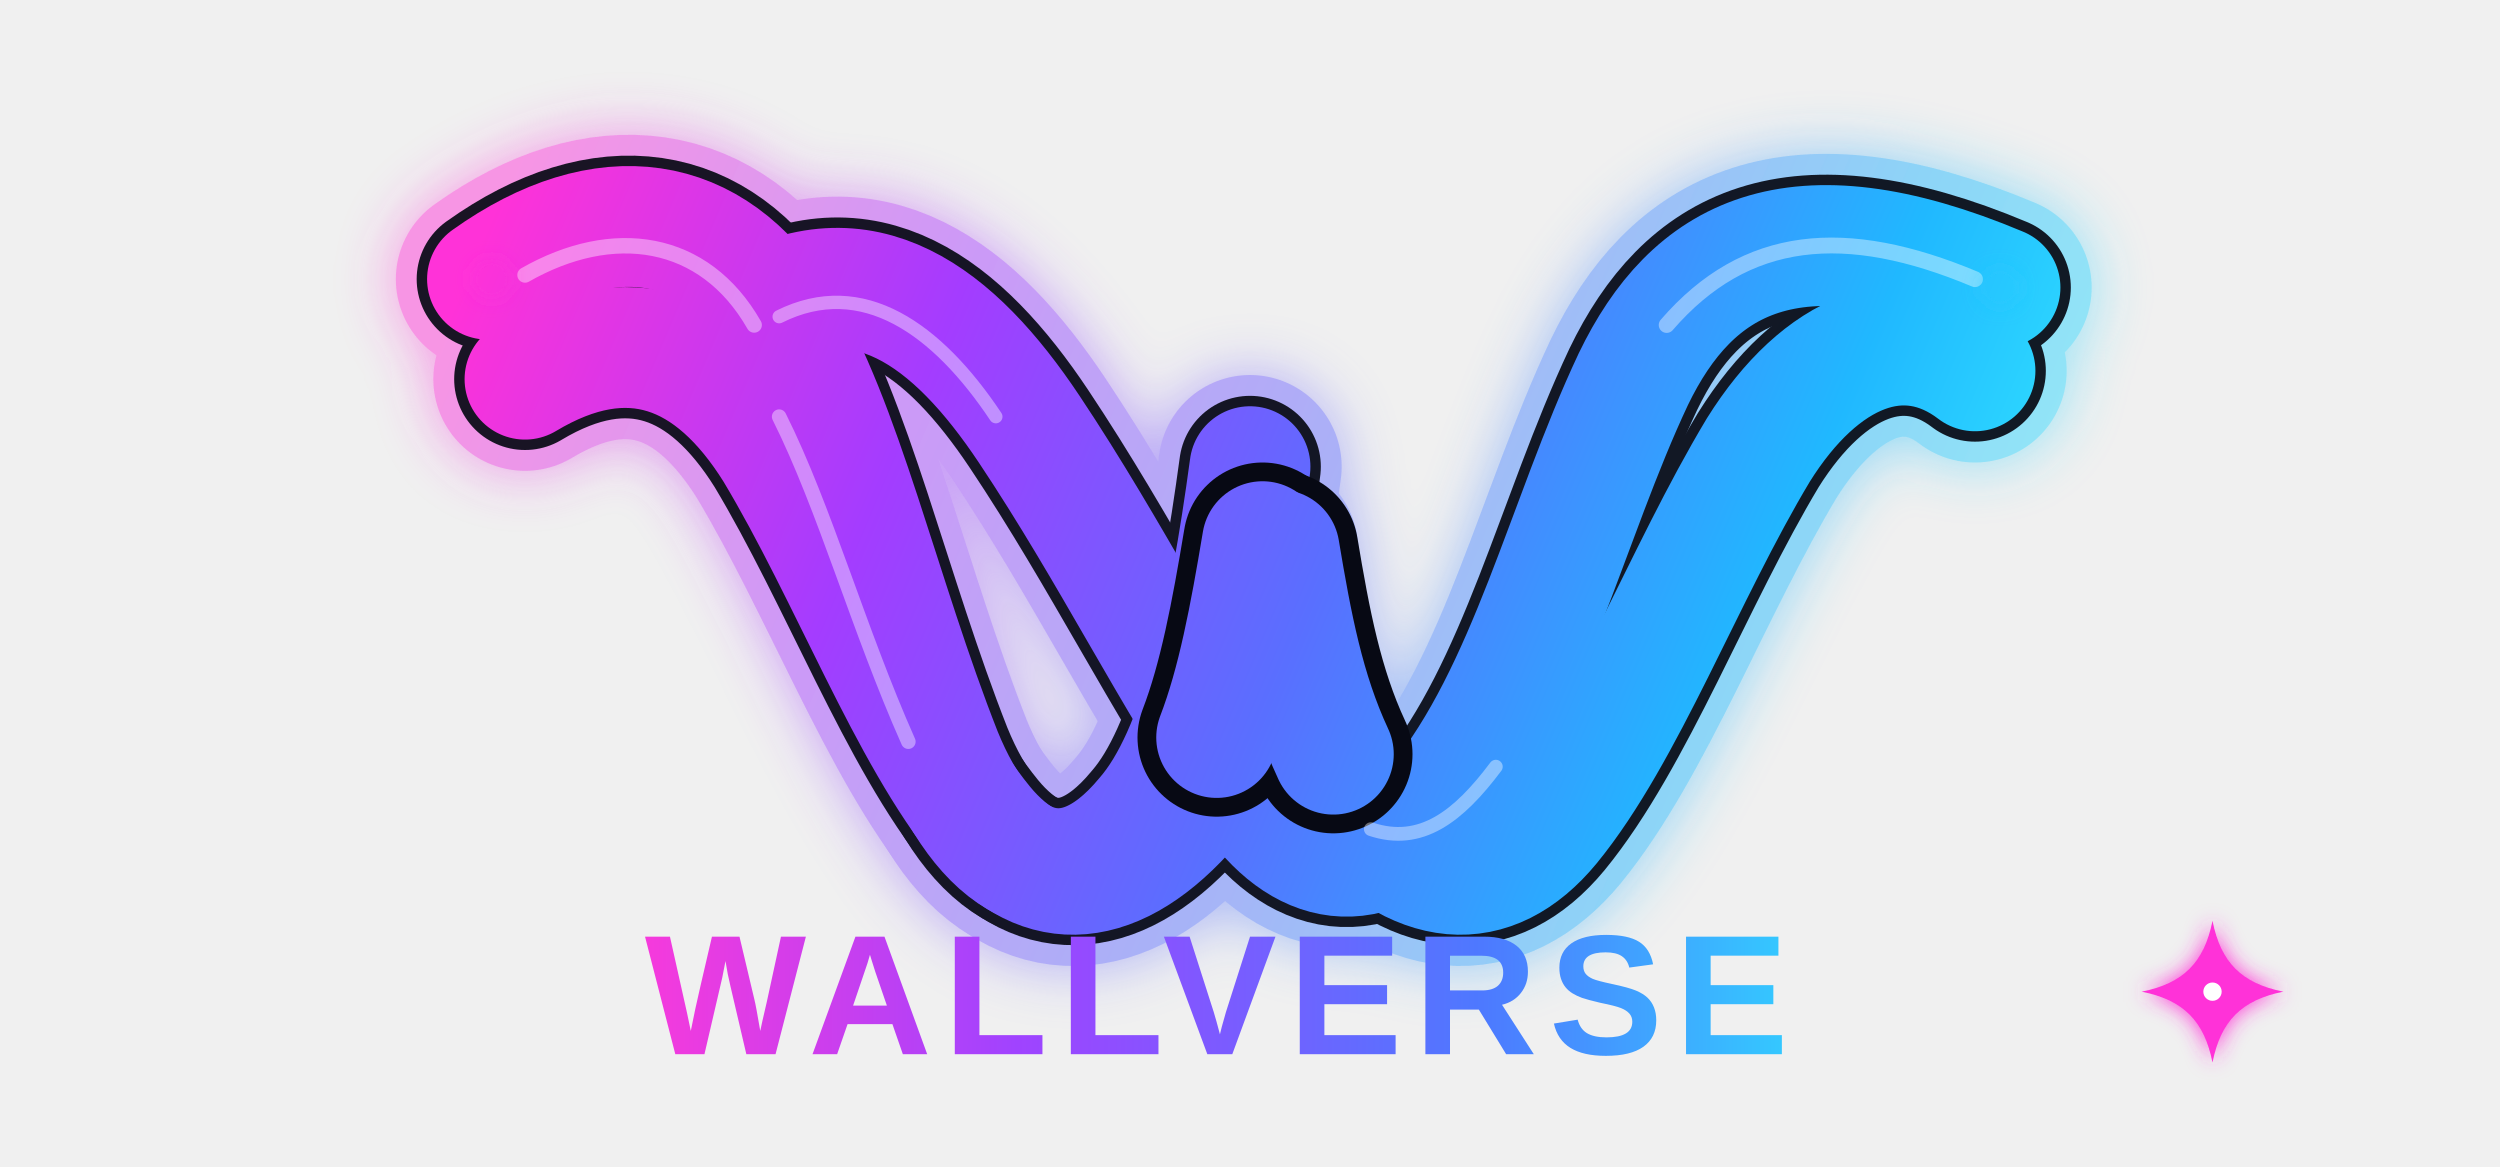
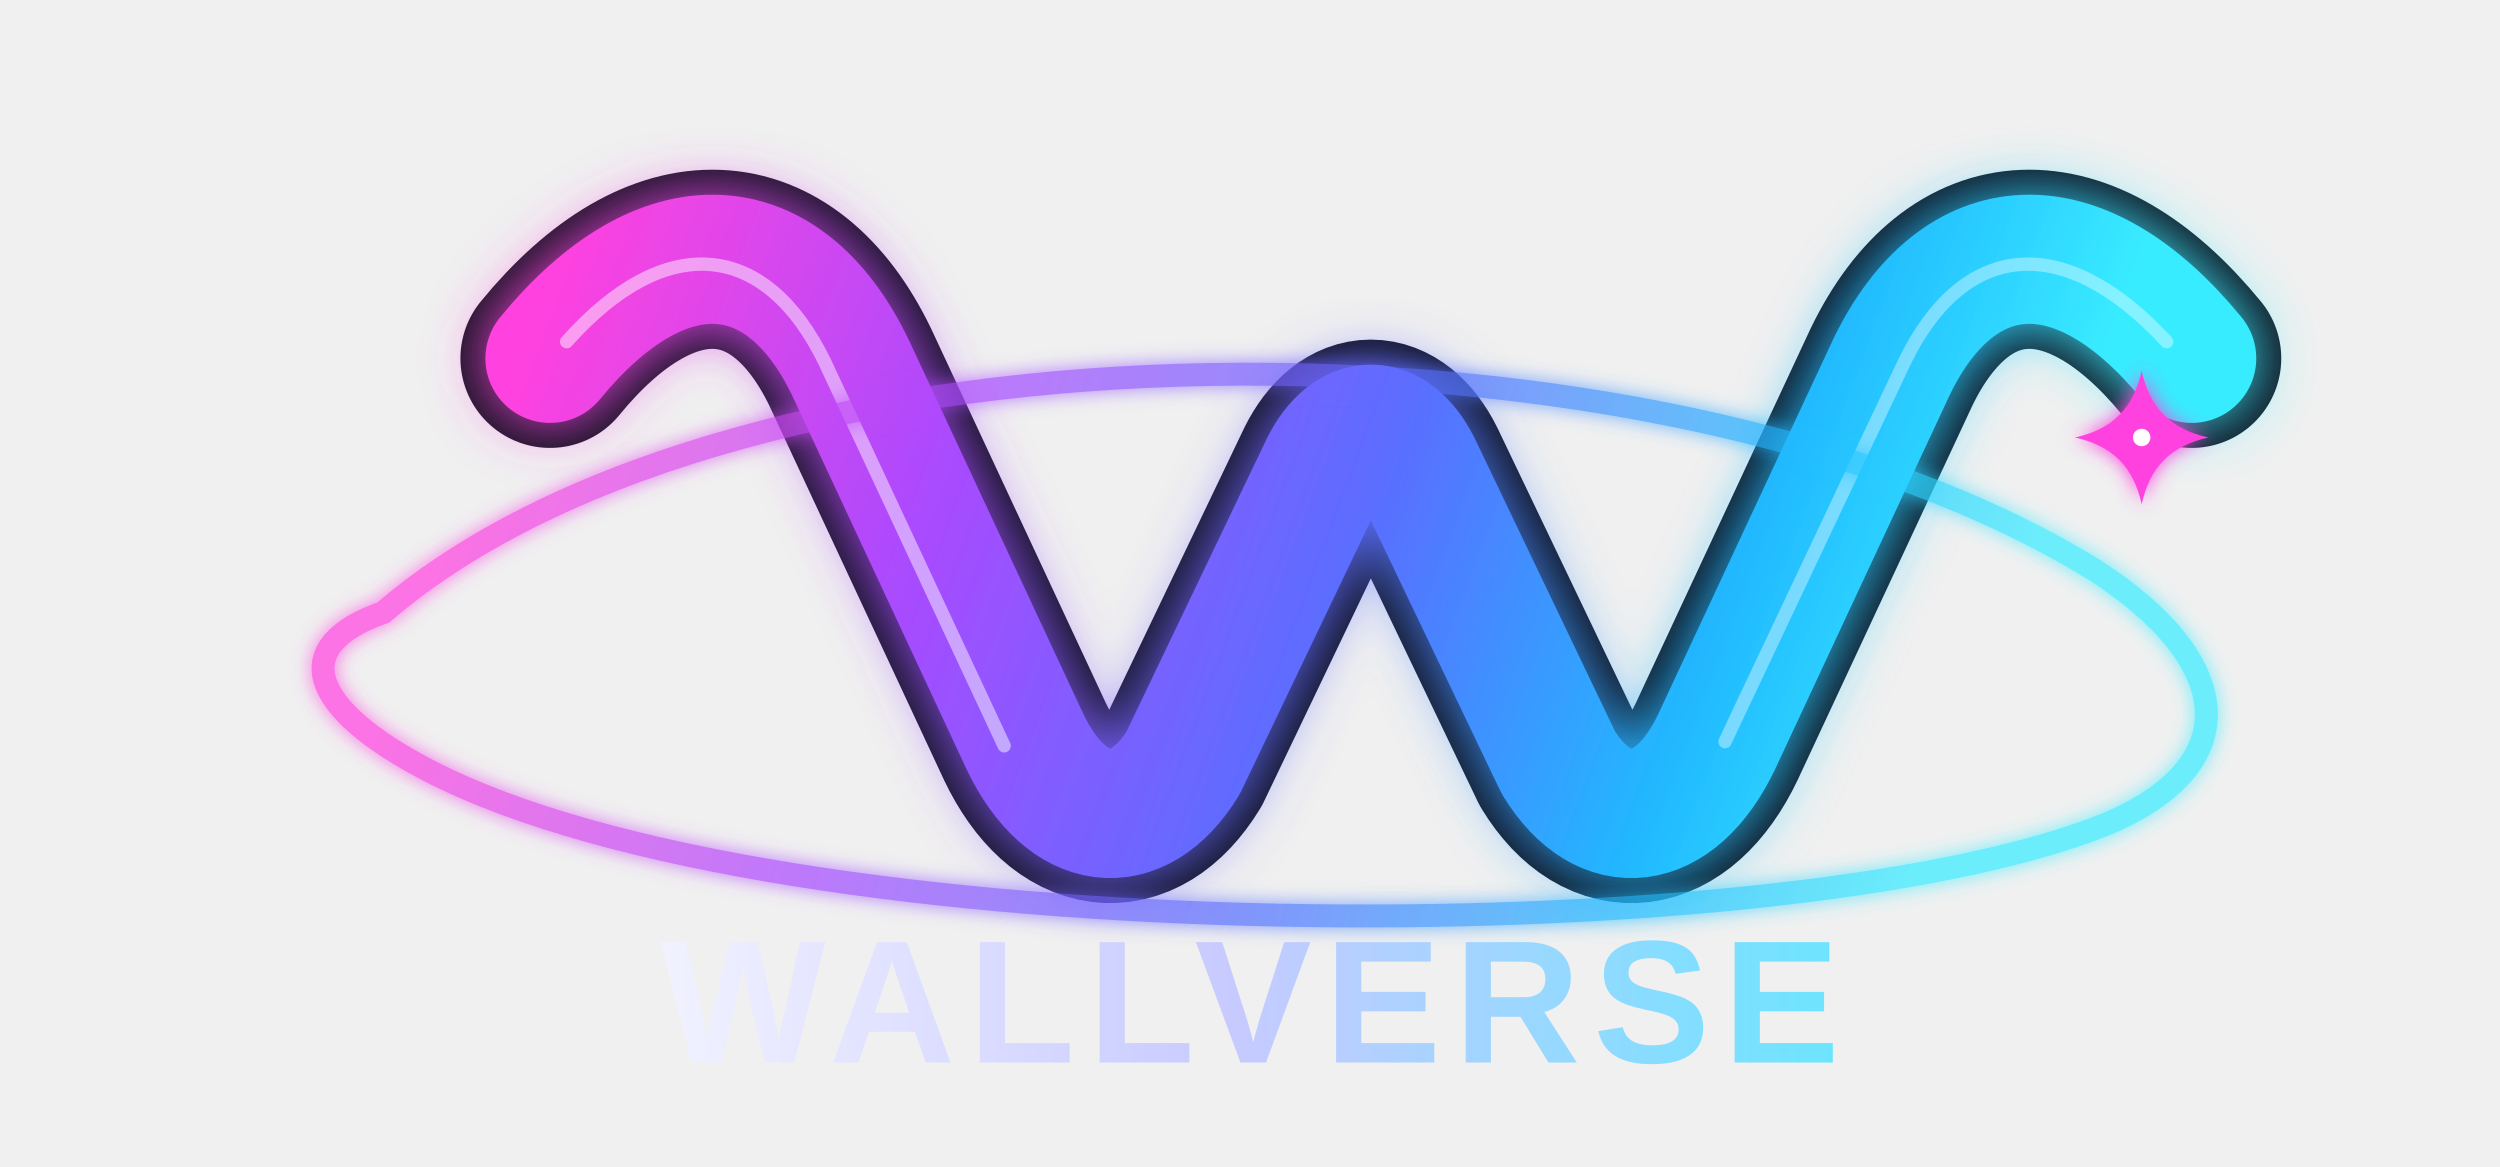
<svg xmlns="http://www.w3.org/2000/svg" viewBox="0 0 600 280" role="img" aria-labelledby="title desc">
  <defs>
-     <linearGradient id="wv" gradientUnits="userSpaceOnUse" x1="118" y1="52" x2="482" y2="206">
-       <stop offset="0" stop-color="#FF32D8" />
-       <stop offset=".28" stop-color="#A43CFF" />
-       <stop offset=".55" stop-color="#596FFF" />
-       <stop offset=".80" stop-color="#20B8FF" />
-       <stop offset="1" stop-color="#35ECFF" />
+     <linearGradient id="wv" x1="130" y1="70" x2="465" y2="195" gradientUnits="userSpaceOnUse">
+       <stop offset="0" stop-color="#FF42DF" />
+       <stop offset=".30" stop-color="#A84BFF" />
+       <stop offset=".58" stop-color="#596FFF" />
+       <stop offset=".82" stop-color="#21B9FF" />
+       <stop offset="1" stop-color="#39ECFF" />
    </linearGradient>
-     <linearGradient id="textGrad" gradientUnits="userSpaceOnUse" x1="145" y1="230" x2="455" y2="230">
-       <stop offset="0" stop-color="#FF39D8" />
-       <stop offset=".32" stop-color="#A043FF" />
-       <stop offset=".68" stop-color="#4D79FF" />
-       <stop offset="1" stop-color="#2BE5FF" />
+     <linearGradient id="text" x1="140" y1="0" x2="465" y2="0" gradientUnits="userSpaceOnUse">
+       <stop offset="0" stop-color="#F7F7FF" />
+       <stop offset=".48" stop-color="#C7CAFF" />
+       <stop offset="1" stop-color="#5DE9FF" />
    </linearGradient>
-     <filter id="glow" x="-30%" y="-45%" width="160%" height="190%">
+     <filter id="glow" x="-50%" y="-50%" width="200%" height="200%">
      <feGaussianBlur stdDeviation="7" result="b" />
      <feMerge>
        <feMergeNode in="b" />
        <feMergeNode in="SourceGraphic" />
      </feMerge>
    </filter>
-     <filter id="softGlow" x="-100%" y="-100%" width="300%" height="300%">
-       <feGaussianBlur stdDeviation="2.6" result="b" />
+     <filter id="soft" x="-80%" y="-80%" width="260%" height="260%">
+       <feGaussianBlur stdDeviation="2.3" result="b" />
      <feMerge>
        <feMergeNode in="b" />
        <feMergeNode in="SourceGraphic" />
      </feMerge>
    </filter>
  </defs>
-   <g fill="none" stroke="url(#wv)" stroke-linecap="round" stroke-linejoin="round" opacity=".48" filter="url(#glow)">
-     <path d="M117 67 C145 47 171 51 187 77 C202 101 211 143 226 181 C237 208 256 219 275 196 C288 181 295 149 300 112" stroke-width="44" />
-     <path d="M179 76 C207 59 229 76 247 103 C267 133 281 162 300 190 C312 208 329 212 345 193 C367 166 376 125 392 91 C406 62 430 48 480 69" stroke-width="44" />
-     <path d="M126 91 C151 76 171 84 186 108 C204 138 218 176 236 198 C250 215 268 214 286 193 C296 181 301 157 304 132 C307 157 312 181 322 193 C340 214 358 215 372 198 C390 176 404 138 422 108 C437 84 457 76 474 89" stroke-width="44" />
+   <path d="M132 86 C159 53 188 55 204 88 L246 178 C256 199 273 201 284 183 L318 112 C324 100 334 100 340 112 L374 183 C385 201 402 199 412 178 L454 88 C470 55 499 53 526 86" fill="none" stroke="#090B18" stroke-width="43" stroke-linecap="round" stroke-linejoin="round" opacity=".96" />
+   <path d="M132 86 C159 53 188 55 204 88 L246 178 C256 199 273 201 284 183 L318 112 C324 100 334 100 340 112 L374 183 C385 201 402 199 412 178 L454 88 C470 55 499 53 526 86" fill="none" stroke="url(#wv)" stroke-width="31" stroke-linecap="round" stroke-linejoin="round" filter="url(#glow)" />
+   <path d="M136 82 C160 55 184 58 198 87 L241 179" fill="none" stroke="#FFF" stroke-width="3.2" stroke-linecap="round" opacity=".48" />
+   <path d="M414 178 L457 87 C471 58 495 55 520 82" fill="none" stroke="#FFF" stroke-width="3.2" stroke-linecap="round" opacity=".38" />
+   <path d="M92 147 C178 73 398 72 503 137 C537 159 539 184 505 198 C427 229 188 229 103 185 C74 170 69 155 92 147Z" fill="none" stroke="url(#wv)" stroke-width="5.5" stroke-linecap="round" opacity=".72" filter="url(#soft)" />
+   <g transform="translate(514 105)" fill="url(#wv)" filter="url(#soft)">
+     <path d="M0-16 C2-7 7-2 16 0 C7 2 2 7 0 16 C-2 7 -7 2 -16 0 C-7-2 -2-7 0-16Z" />
+     <circle r="2.1" fill="#fff" />
  </g>
-   <g fill="none" stroke="#070914" stroke-linecap="round" stroke-linejoin="round" opacity=".92">
-     <path d="M117 67 C145 47 171 51 187 77 C202 101 211 143 226 181 C237 208 256 219 275 196 C288 181 295 149 300 112" stroke-width="34" />
-     <path d="M179 76 C207 59 229 76 247 103 C267 133 281 162 300 190 C312 208 329 212 345 193 C367 166 376 125 392 91 C406 62 430 48 480 69" stroke-width="34" />
-     <path d="M126 91 C151 76 171 84 186 108 C204 138 218 176 236 198 C250 215 268 214 286 193 C296 181 301 157 304 132 C307 157 312 181 322 193 C340 214 358 215 372 198 C390 176 404 138 422 108 C437 84 457 76 474 89" stroke-width="34" />
-   </g>
-   <g fill="none" stroke="url(#wv)" stroke-width="29" stroke-linecap="round" stroke-linejoin="round">
-     <path d="M117 67 C145 47 171 51 187 77 C202 101 211 143 226 181 C237 208 256 219 275 196 C288 181 295 149 300 112" />
-     <path d="M179 76 C207 59 229 76 247 103 C267 133 281 162 300 190 C312 208 329 212 345 193 C367 166 376 125 392 91 C406 62 430 48 480 69" />
-     <path d="M126 91 C151 76 171 84 186 108 C204 138 218 176 236 198 C250 215 268 214 286 193 C296 181 301 157 304 132 C307 157 312 181 322 193 C340 214 358 215 372 198 C390 176 404 138 422 108 C437 84 457 76 474 89" />
-   </g>
-   <g fill="none" stroke="#070914" stroke-linecap="round">
-     <path d="M292 177 C297 164 300 148 303 130" stroke-width="38" />
-     <path d="M307 132 C310 150 313 166 320 181" stroke-width="38" />
-   </g>
-   <g fill="none" stroke="url(#wv)" stroke-width="29" stroke-linecap="round">
-     <path d="M292 177 C297 164 300 148 303 130" />
-     <path d="M307 132 C310 150 313 166 320 181" />
-   </g>
-   <g fill="none" stroke="#fff" stroke-linecap="round" opacity=".40">
-     <path d="M126 66 C147 54 169 57 181 78" stroke-width="3.7" />
-     <path d="M187 100 C198 122 206 151 218 178" stroke-width="3.5" />
-     <path d="M187 76 C207 66 225 79 239 100" stroke-width="3.2" />
-     <path d="M329 199 C341 203 350 196 359 184" stroke-width="3.3" />
-     <path d="M400 78 C419 56 443 54 474 67" stroke-width="3.8" />
-   </g>
-   <g fill="url(#wv)" filter="url(#softGlow)">
-     <circle cx="118" cy="67" r="3.4" />
-     <circle cx="480" cy="69" r="3.4" />
-   </g>
-   <text x="292" y="253" text-anchor="middle" fill="url(#textGrad)" font-family="Montserrat,Manrope,Poppins,Arial,sans-serif" font-size="41" font-weight="800" letter-spacing="2.8">WALLVERSE</text>
-   <g transform="translate(531 238)" fill="url(#wv)" filter="url(#softGlow)">
-     <path d="M0-17 C2-7 7-2 17 0 C7 2 2 7 0 17 C-2 7 -7 2 -17 0 C-7-2 -2-7 0-17Z" />
-     <circle cx="0" cy="0" r="2.2" fill="#FFFFFF" />
-   </g>
+   <text x="300" y="255" text-anchor="middle" fill="url(#text)" font-family="Manrope,DM Sans,Arial,sans-serif" font-size="42" font-weight="800" letter-spacing="3.1">WALLVERSE</text>
</svg>
